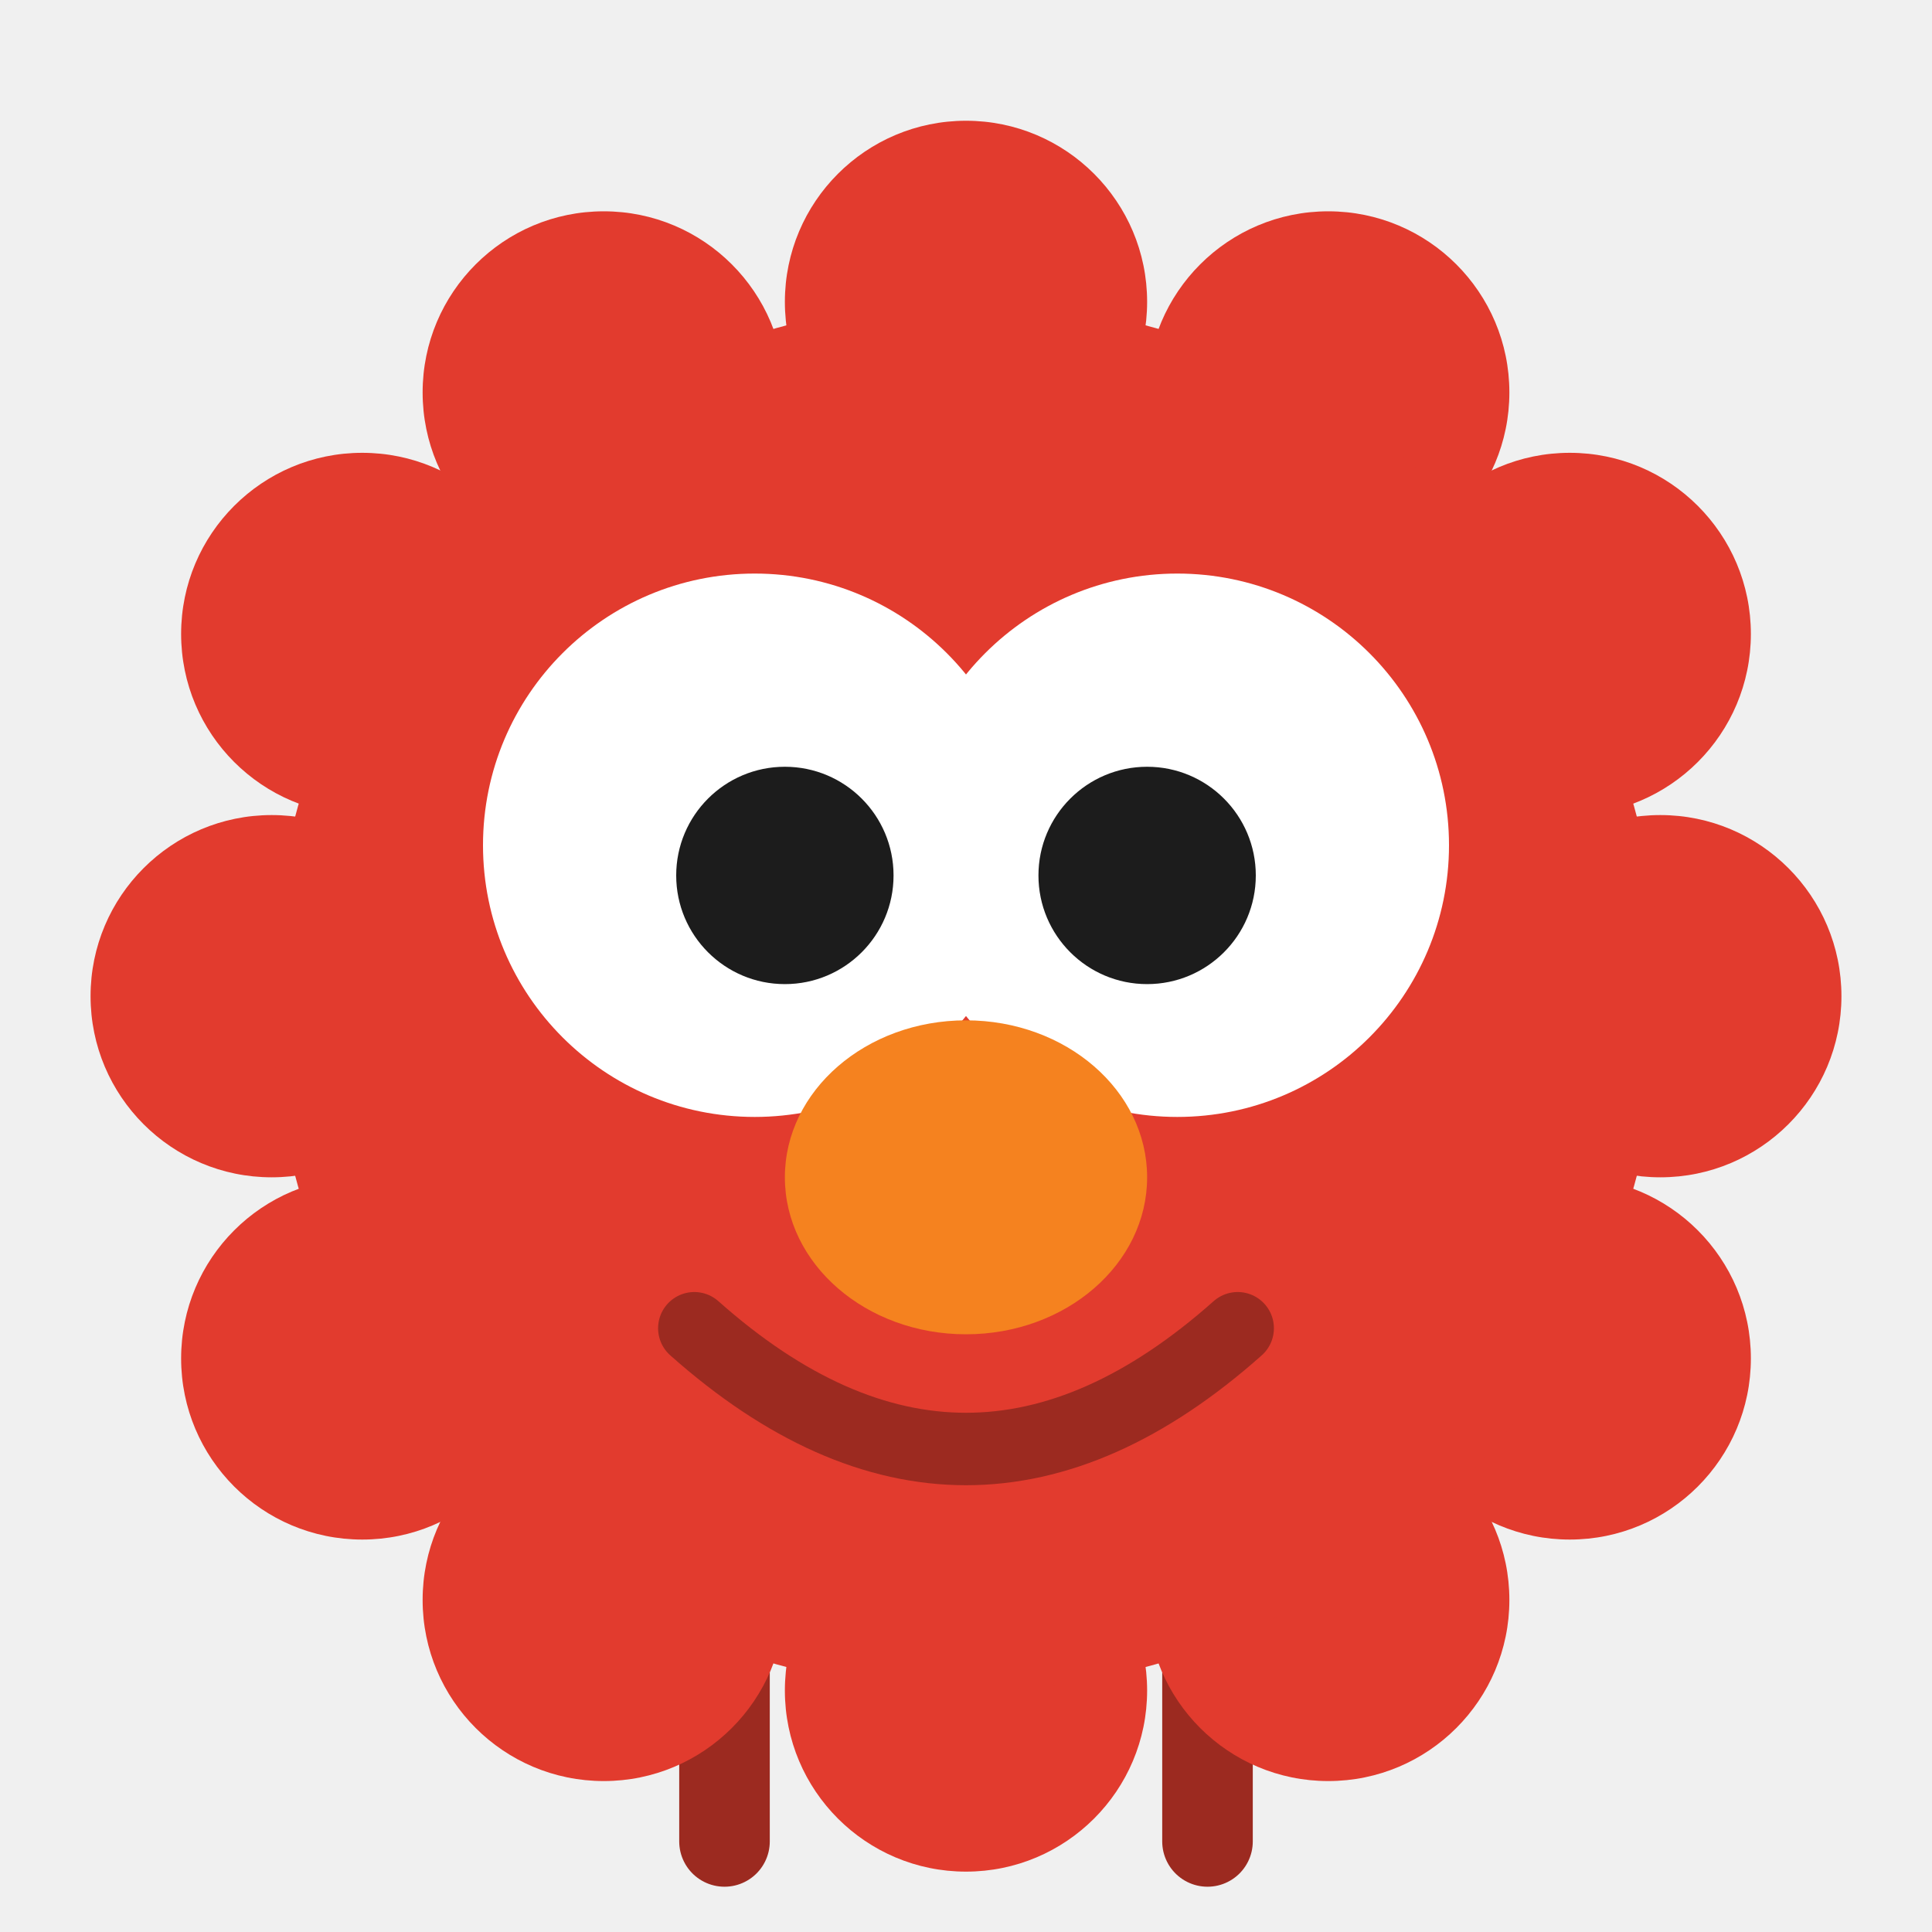
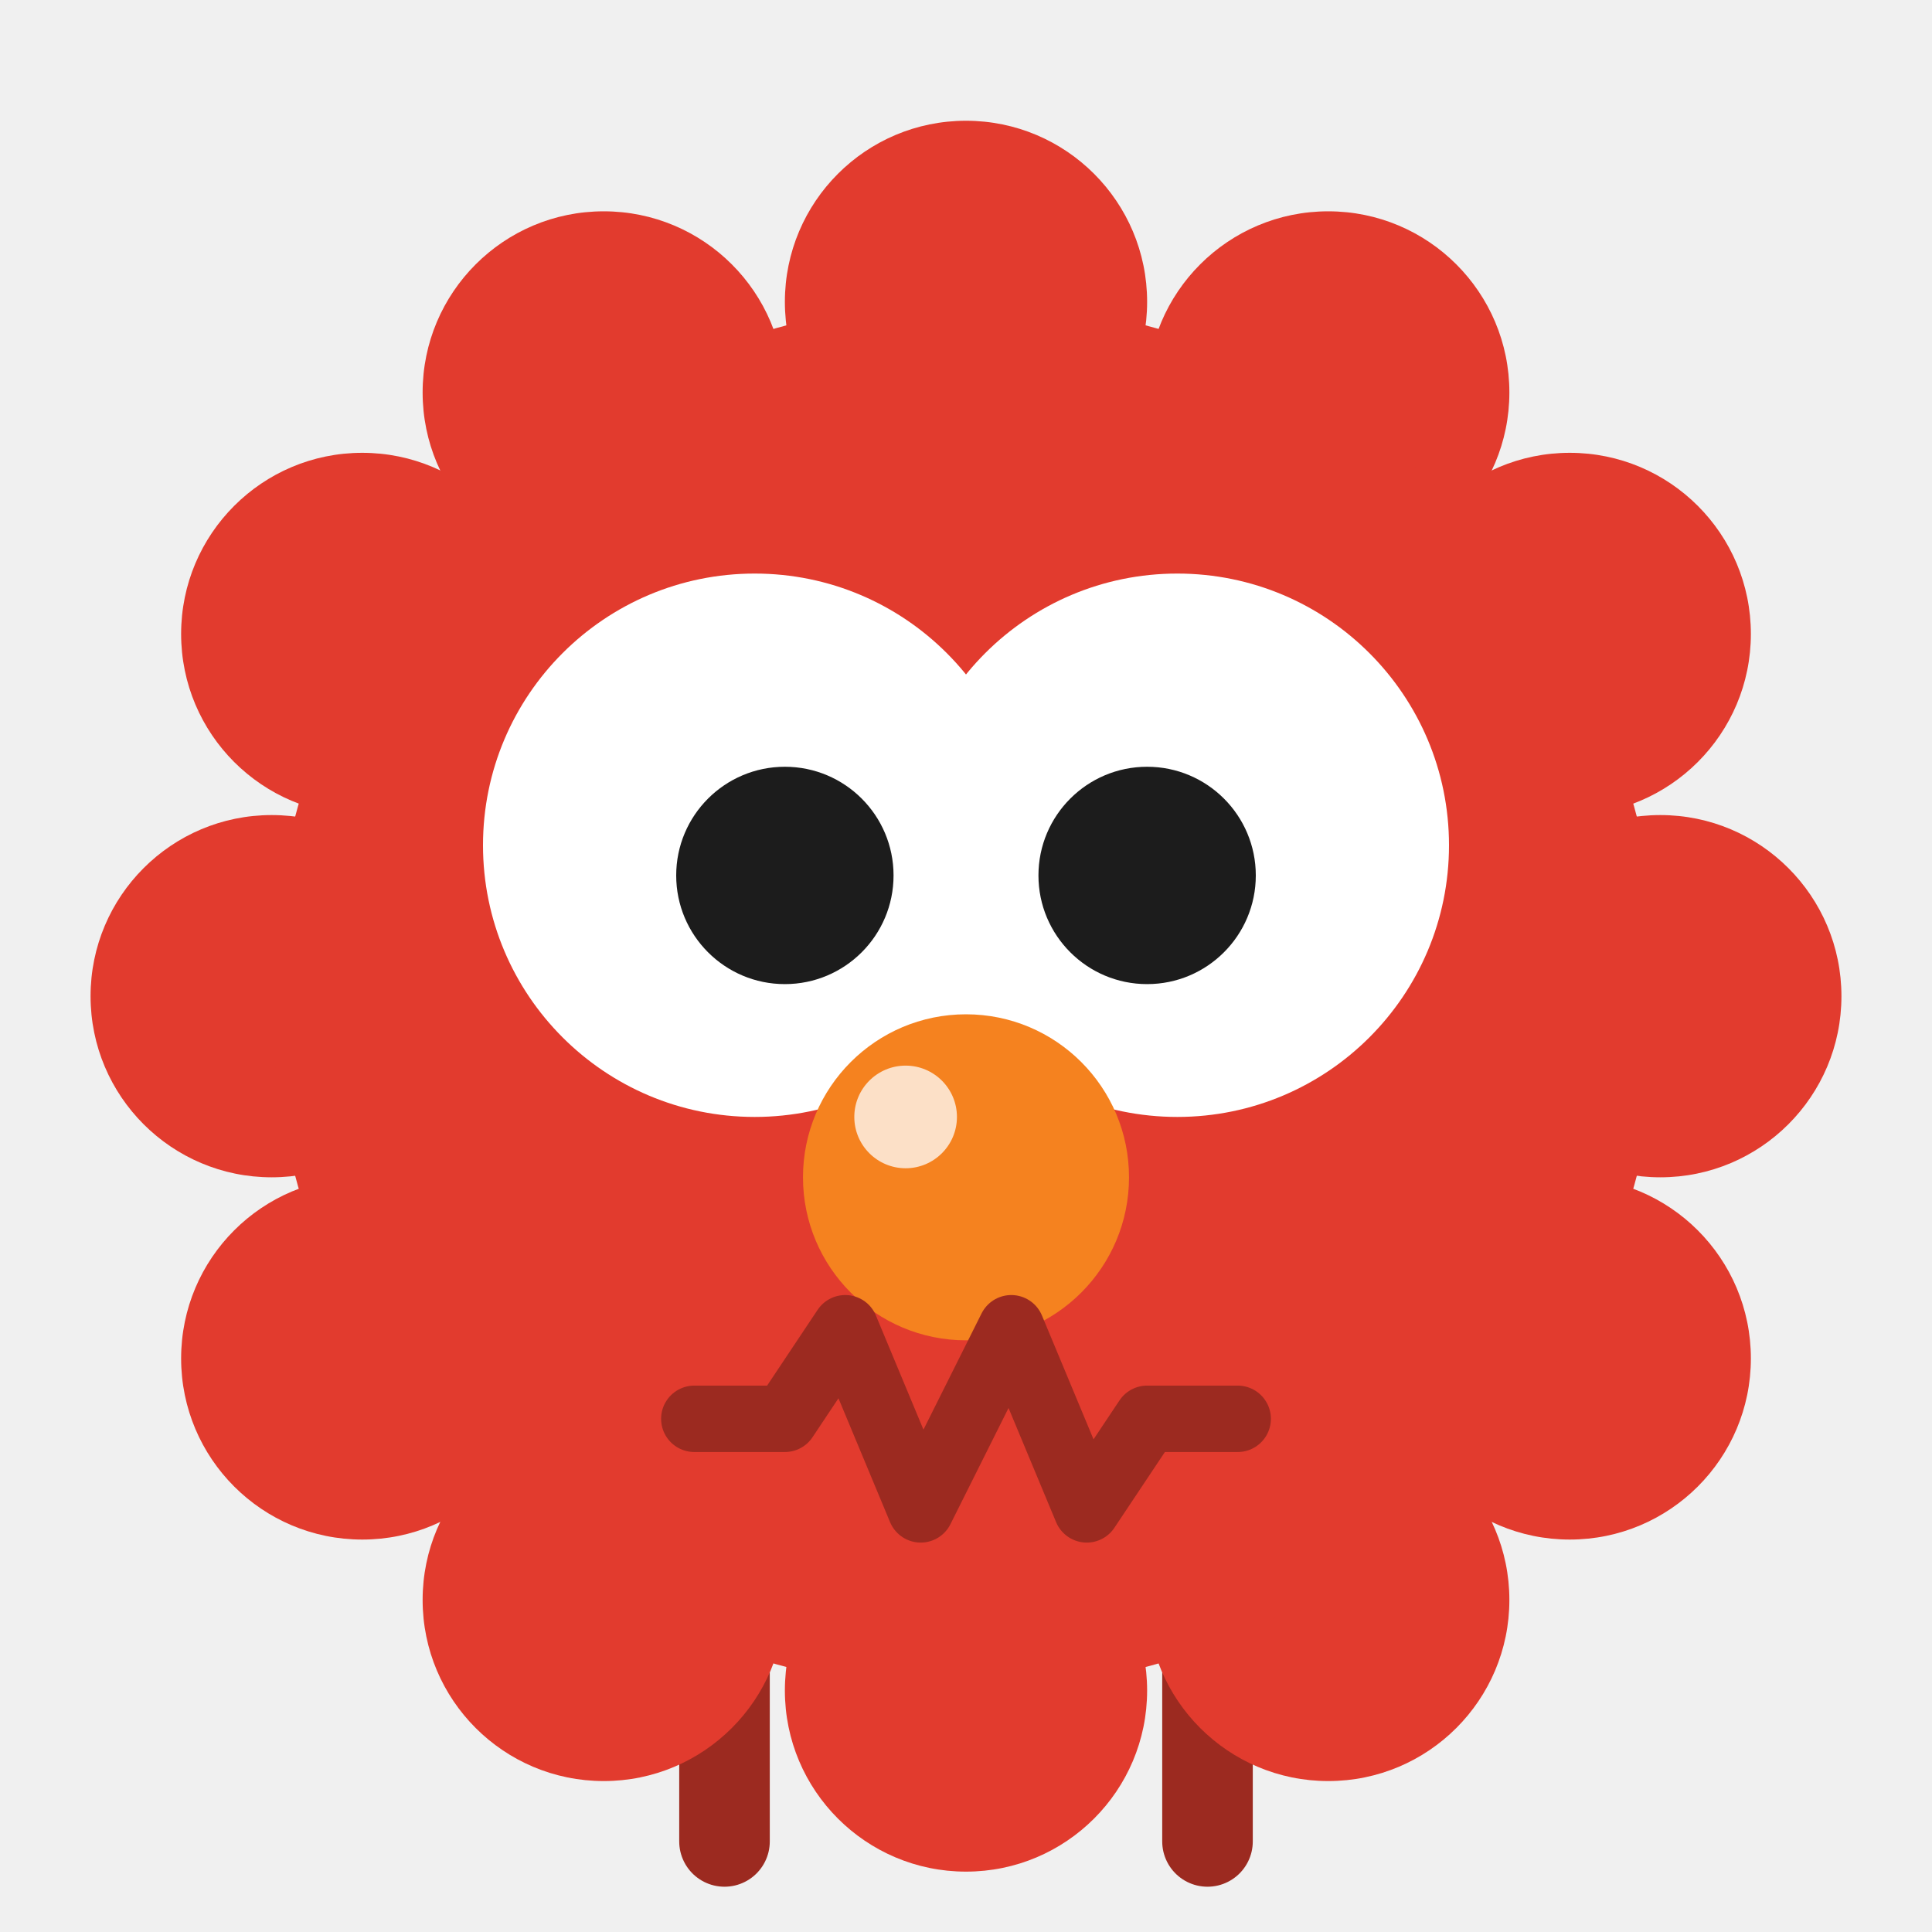
<svg xmlns="http://www.w3.org/2000/svg" viewBox="0 0 64 64" role="img" aria-label="elmo">
  <g stroke="#9c2a20" stroke-width="3" stroke-linecap="round">
    <line x1="24" y1="52" x2="24" y2="61" />
    <line x1="40" y1="52" x2="40" y2="61" />
  </g>
  <g fill="#e23b2e">
    <circle cx="55" cy="33" r="6" />
    <circle cx="52" cy="45" r="6" />
    <circle cx="44" cy="53" r="6" />
    <circle cx="32" cy="56" r="6" />
    <circle cx="20" cy="53" r="6" />
    <circle cx="12" cy="45" r="6" />
    <circle cx="9" cy="33" r="6" />
    <circle cx="12" cy="21" r="6" />
    <circle cx="20" cy="13" r="6" />
    <circle cx="32" cy="10" r="6" />
    <circle cx="44" cy="13" r="6" />
    <circle cx="52" cy="21" r="6" />
    <circle cx="32" cy="33" r="23" />
  </g>
-   <g>
-     <circle cx="25" cy="28" r="9" fill="#fff" />
-     <circle cx="39" cy="28" r="9" fill="#fff" />
-     <circle cx="26" cy="29" r="3.6" fill="#1c1c1c" />
-     <circle cx="38" cy="29" r="3.6" fill="#1c1c1c" />
-   </g>
-   <ellipse cx="32" cy="39" rx="6" ry="5.2" fill="#f5821f" />
-   <path d="M23 44 Q32 52 41 44" fill="none" stroke="#9c2a20" stroke-width="2.4" stroke-linecap="round" />
+   <circle cx="25" cy="28" r="9" fill="#fff" />
+   <circle cx="39" cy="28" r="9" fill="#fff" />
+   <circle cx="26" cy="29" r="3.6" fill="#1c1c1c" />
+   <circle cx="38" cy="29" r="3.6" fill="#1c1c1c" />
+   <circle cx="32" cy="39" r="5.4" fill="#f5821f" />
+   <circle cx="30" cy="37" r="1.7" fill="#fff" opacity="0.75" />
+   <polyline points="23,47 26,47 28,44 30.5,50 33.5,44 36,50 38,47 41,47" fill="none" stroke="#9c2a20" stroke-width="2.2" stroke-linecap="round" stroke-linejoin="round" />
</svg>
